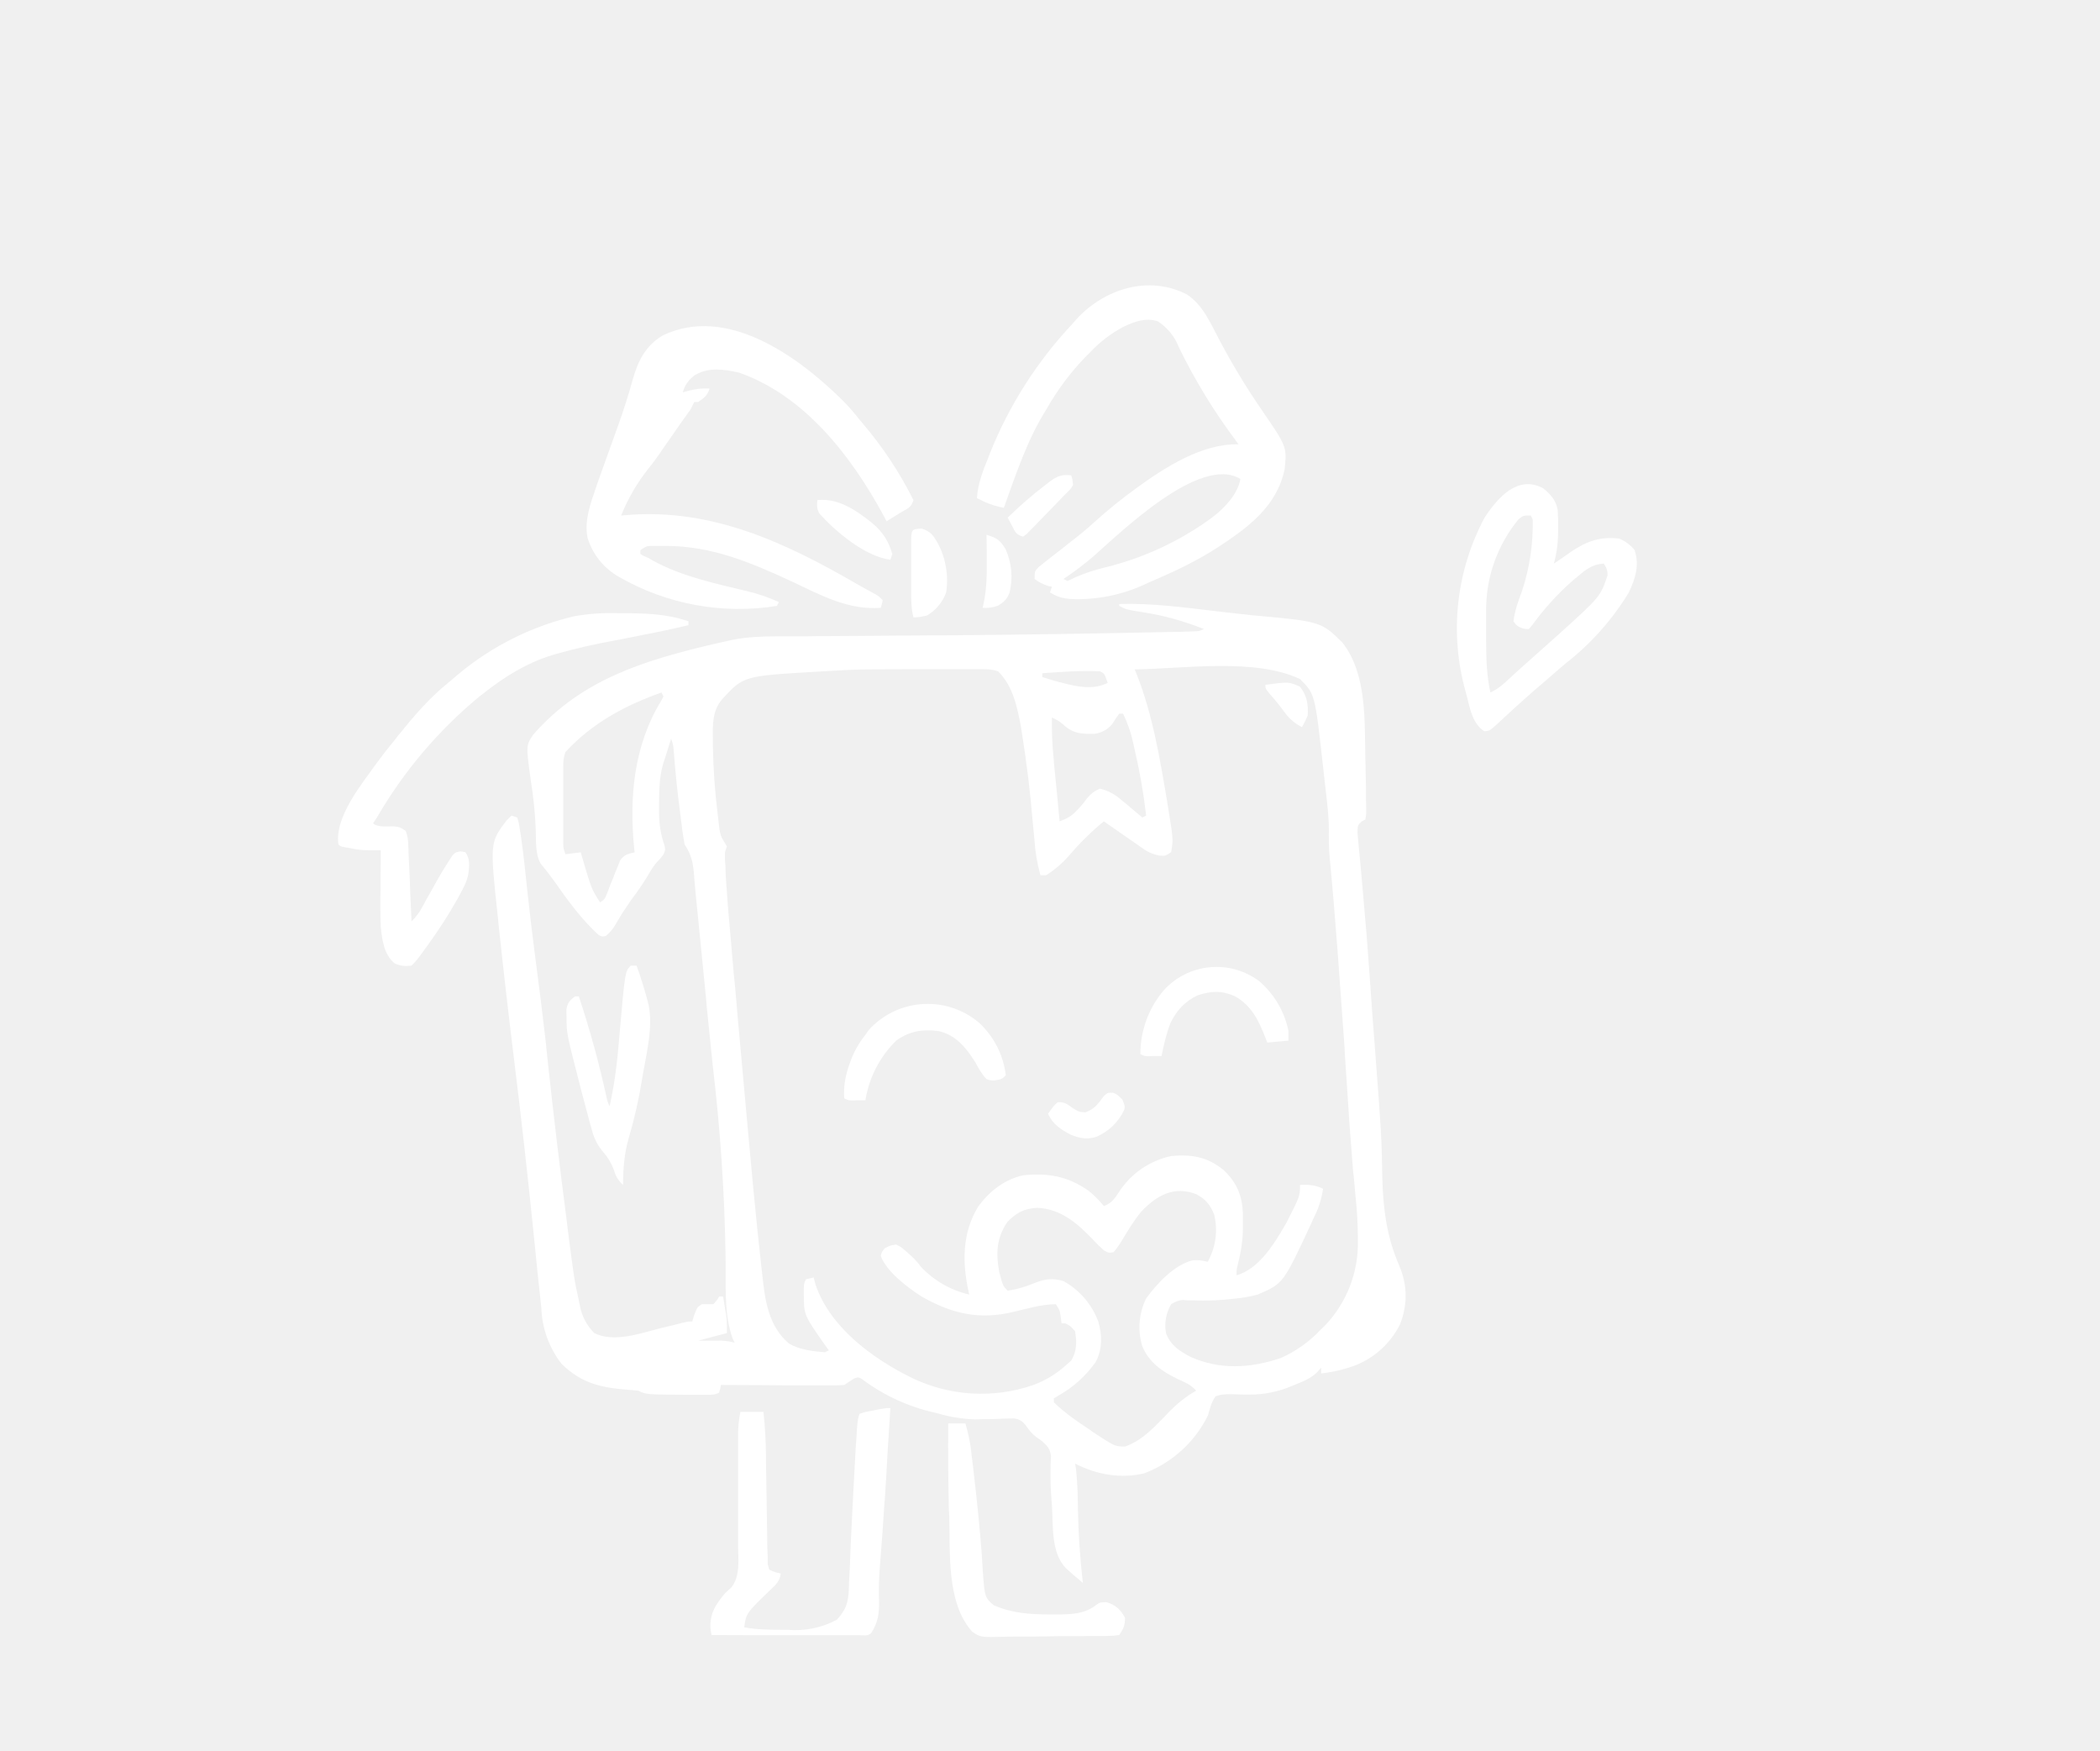
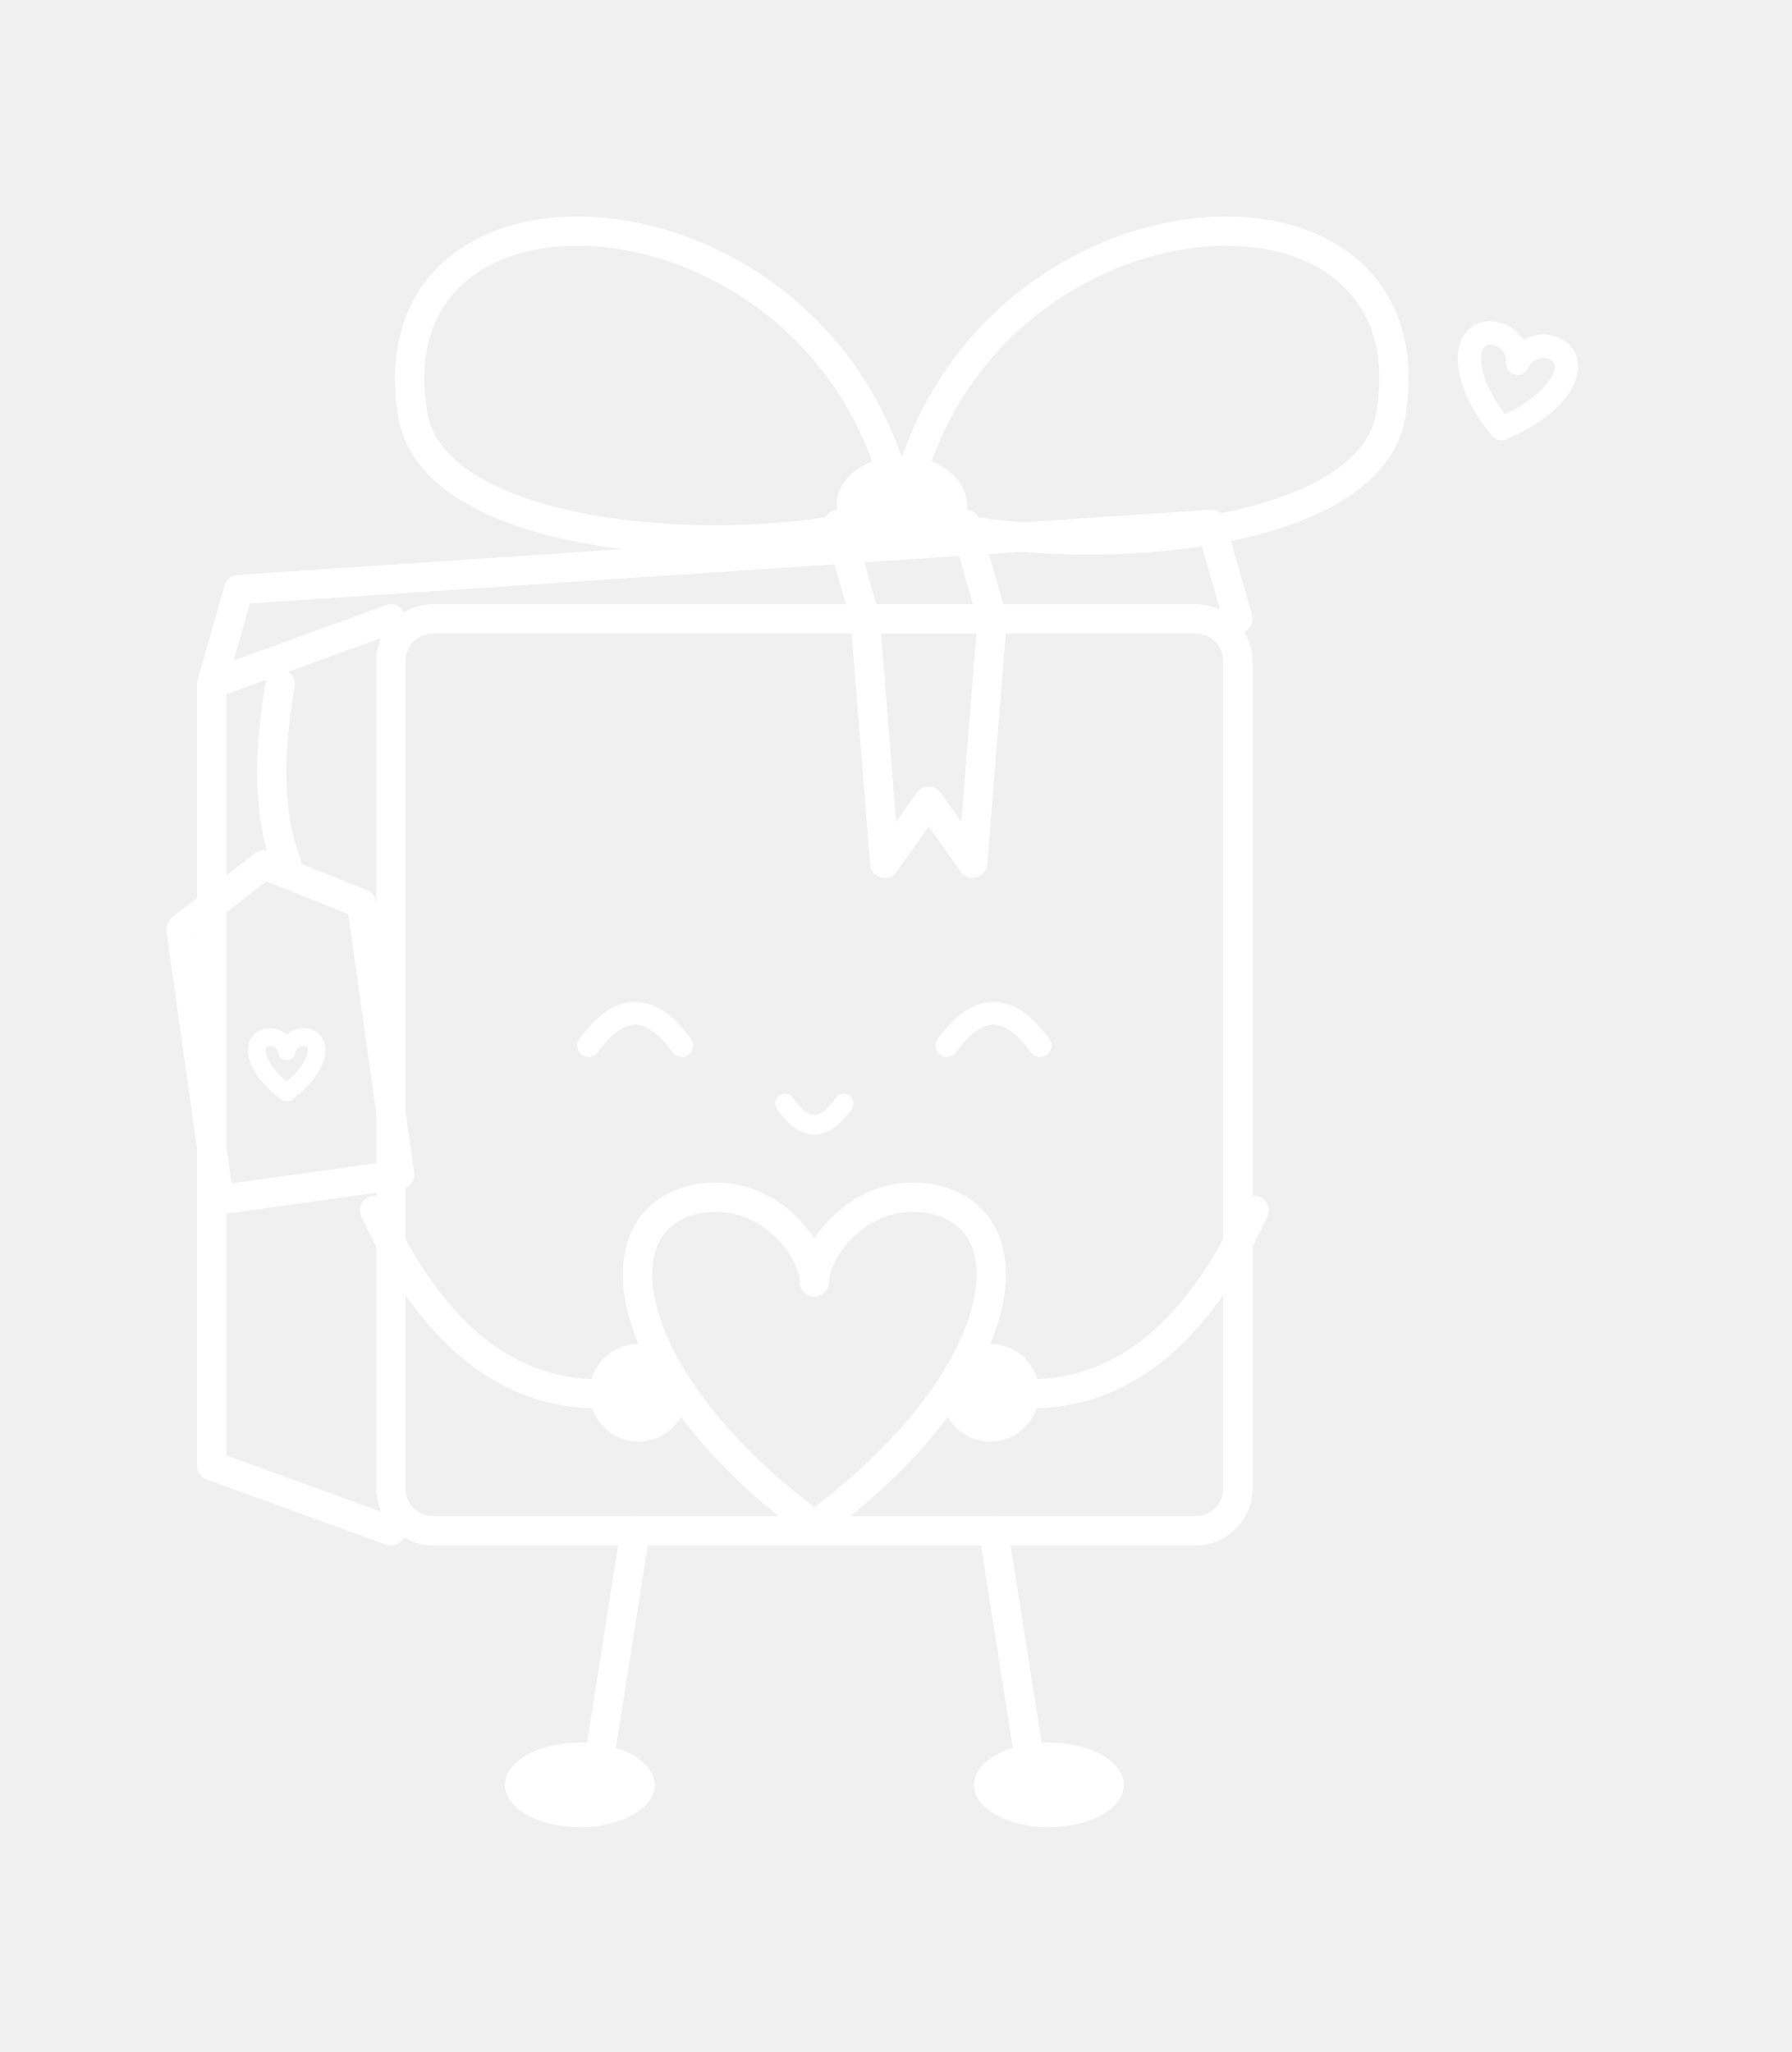
- <svg xmlns="http://www.w3.org/2000/svg" viewBox="0 0 1092 910" width="1092" height="910" role="img" aria-label="Símbolo Seu Mimo Studio">
-   <g id="simbolo" fill="#FFFFFF" transform="translate(36.0 36.0) scale(1)">
-     <path d="M581.2 117.1c8.2 5.3 12.2 14.8 16.6 23.1q10 19 22 36.5c13.4 19.5 13.4 19.5 12.2 31.3-4.1 19.4-19.2 30.4-35 40.7-10.2 6.6-21 11.8-32.1 16.6l-3.5 1.5a84 84 0 0 1-38 8.7c-5.3-.1-8.9-.7-13.4-3.5l1-3-1.7-.3q-4-1.2-7.3-3.7c0-4 0-4 2.1-6.2l3-2.4 1.6-1.3 5.3-4.1 1.8-1.4 1.8-1.4 1.7-1.4 3.6-2.8a164 164 0 0 0 10.1-8.5 256 256 0 0 1 22-17.8c14.8-10.8 34.2-23.2 53-22.7l-1.1-1.6a298 298 0 0 1-29.9-48.9 28 28 0 0 0-11-13.5c-6.4-2-12.2.2-18 3a66 66 0 0 0-17 13l-2.7 2.7a134 134 0 0 0-20 26.8c-10 15.7-16 34-22.3 51.5q-5-.9-9.8-3l-2.4-1.2-1.8-.8c.5-7.7 3.1-14.2 6-21.3l.7-1.9A215 215 0 0 1 522 132l1.7-2c14.7-16 37.8-23.1 57.5-12.9m-48.8 136.3Q525 259.7 517 265l2 1c1.8-.7 1.8-.7 4-1.8a91 91 0 0 1 15.2-5.1A157 157 0 0 0 593 234l2-1.5c6-4.6 12.8-12 14-19.5-20.8-12.8-62.2 27.7-76.6 40.4M401.6 171.6q4.5 4.4 8.4 9.4l2.5 3a197 197 0 0 1 26.5 40c-1.3 3.8-2.5 4.1-5.9 6q-4 2.4-8.1 5l-1.5-2.9c-16.8-31-41-62.4-75.2-74.4-8-1.7-15.8-3-23.1 1.4-3.3 2.5-5 5-6.2 8.9l3.6-1c3.6-.9 6.7-1.2 10.4-1-1.2 3.7-2.8 4.8-6 7h-2l-2 4-4.6 6.4-9.9 14.2q-3.3 5-7 9.6A97 97 0 0 0 287 232l2.4-.2c44.3-3.8 82.5 14 120 35.7q4.9 2.8 9.8 5.4c1.8 1.1 1.8 1.1 3.8 3.1-.4 2.1-.4 2.1-1 4-17 1.2-31-6.5-45.8-13.5-21.6-10-41.7-18.6-65.8-18.7h-8.2c-2.2.2-2.2.2-5.2 2.2v2c1.6 1 1.6 1 4 2l2.6 1.5c15.1 8.2 32.1 11.8 48.8 15.8A87 87 0 0 1 369 277l-1 2a125 125 0 0 1-82.3-15.2 35 35 0 0 1-16.2-20.3c-1.7-8.9 1.5-17.6 4.4-26l1.2-3.5 10.4-29q4.2-11.7 7.5-23.6c2.7-9.7 6.7-17.7 15.6-23 33.3-16 70.2 10.8 93 33.2" />
-     <path d="M521 211c.7 2.3.7 2.3 1 5-1 1.9-1 1.9-2.8 3.7l-2 2-2.2 2.3-2.3 2.4-7.5 7.7-2.5 2.6-2.5 2.5-2.2 2.3-2 1.5c-3.7-1.2-4-2.2-5.7-5.6L489 235l-1-1.9q9.4-9.2 19.9-17.2l1.9-1.5c3.8-2.8 6.4-3.9 11.2-3.3M766.3 217.7c4 3.3 6.7 6.2 7.7 11.3q.3 4.5.2 9.2v2.4A61 61 0 0 1 772 257l3-2 4-2.8 2-1.4c8-5.4 15.2-8 25-6.8q4.8 2 8 6c2.6 8 .4 14.7-3 22a137 137 0 0 1-33 37l-3.4 2.9-5.4 4.7a645 645 0 0 0-23 20.4l-4 3.7c-3.6 3.2-3.6 3.2-6.3 3.5-6-3.8-7.4-11.3-9-17.7l-.8-3a122 122 0 0 1 10-90.6c6.7-10.1 17-22 30.1-15.2M753.6 234a74 74 0 0 0-16.8 48.6v15.2c0 9 .3 17.4 2.2 26.2 3.7-1.7 6.3-3.9 9.3-6.7q4.8-4.5 9.8-8.9l15.5-13.8c22.6-20.4 22.6-20.4 26.3-31.4.1-2.6-.5-4-1.9-6.2-6.1.3-9.5 3.2-14 7l-2.4 2a142 142 0 0 0-20.8 22.9L759 291a9 9 0 0 1-6.7-2.3L751 287c.7-5.6 2.5-10.6 4.5-15.9A110 110 0 0 0 761 234l-1-2c-4 0-4 0-6.4 2M389 224c10.9-1.2 20.2 5.3 28.4 11.8 5.6 4.7 8.5 9.2 10.6 16.2l-1 3c-13.3-1.8-28.3-14.5-36.9-24-1.4-2.5-1.3-4.2-1.1-7M443.3 238.8c4.7 1.5 6 3.5 8.4 7.7A41 41 0 0 1 456 272a23 23 0 0 1-10 12c-3.8.8-3.8.8-7 1-1.2-4.7-1.2-9.2-1.2-14v-24c0-7.9 0-7.9 5.4-8.2M477 242c5.4 1.7 7.2 2.8 10 7.7a35 35 0 0 1 2 22.3c-1.5 3.6-2.6 4.7-5.9 6.8a18 18 0 0 1-8.1 1.2l.4-2c1.7-7.7 1.8-15.2 1.7-23.2v-3.7zM546 278c17-.5 33.9 1.8 50.8 3.8l17.8 2c36.3 3.3 36.3 3.3 47.4 14.2 13 16.4 11.5 41.2 12 61l.1 4 .2 10.6v4.2l.1 5.9v3.5l-.4 2.8-2 1.1c-2 1.9-2 1.9-2.1 5.8l.7 8 .6 6 1.2 13.3.6 7q1.8 19.3 3.1 38.6l.5 7 1 14.3 1.1 14.3c3.7 48.8 3.7 48.8 4.1 70.8.4 16.4 2.3 30.9 8.9 46q6.3 15 .3 30.3a44 44 0 0 1-27.7 22.8A72 72 0 0 1 651 678v-3l-2 2.3c-3.3 3.2-7 4.7-11.2 6.4l-2.2.9A55 55 0 0 1 614 689H611l-6.5-.2c-3 0-5.5 0-8.4 1.1-2.2 3.1-3 6.4-4 10a61 61 0 0 1-33 30c-12.2 3-25 .7-36-5l.5 3.5q.9 9.6.9 19.1.3 19.8 2.6 39.4l-3.3-2.8-1.9-1.6-1.8-1.6-1.7-1.5c-8-8-6.7-22.4-7.4-33l-.3-3.6q-.8-10.9-.2-21.9c-.5-4-2-5.3-5-8l-2.6-1.8c-2.6-2-3.6-3.4-5.4-6-2-2.4-3-3.1-6-3.7q-4.9 0-9.8.3l-7 .1-3.5.1a76 76 0 0 1-19.1-3l-2-.5a99 99 0 0 1-38.2-17.7c-1.8-.8-1.8-.8-3.9 0L403 684c-2.8.2-2.8.2-6.2.2H373l-11.5-.1-22.6-.1-.4 2-.6 2c-2.4 1.2-3.8 1.1-6.4 1.1h-8.8C300 689 300 689 296 687l-4.2-.4c-14.5-1.1-25-3-35.8-13.6a50 50 0 0 1-10.5-29l-1.5-14-.4-3.7-2.2-21.8q-4.6-45.4-10.2-90.6a4447 4447 0 0 1-8-69.8l-.3-3.2c-4.2-38.9-4.2-38.9 4.7-50.6l2.4-2.3 3 1q1 3.3 1.4 6.8l.4 2.4c1.5 9.9 2.4 19.8 3.5 29.7q1.8 16.8 4 33.5 3 22.5 5.6 45.2l.2 2.2 1.2 11.3q4.2 38.6 9.2 77l.8 6.6c3.3 25.5 3.3 25.5 5.8 36.9l.4 2A27 27 0 0 0 273 657c10.3 5.2 24.1.1 34.8-2.6l6-1.4 5.4-1.4c2.8-.6 2.8-.6 4.8-.6l.8-2.8c1.7-4.6 1.7-4.6 4.2-6.2h6c1.8-2 1.8-2 3-4h2l1 6.1.6 3.5c.4 3.4.4 3.4.4 9.4l-15 4h9.5q4.8-.3 9.5 1l-1-2.1c-4.8-13.1-3.4-29-3.7-42.8a969 969 0 0 0-6.7-99.4l-3-29.4-.2-2.2-.4-4.5-4.2-42.4-1-10-.8-9-.2-2.6c-.5-5.7-1.6-9.8-4.8-14.6l-1-6-.5-3.8-.5-4-.5-4a553 553 0 0 1-3.1-30.1l-.2-2.2c-.2-1.9-.2-1.9-1.2-4.9l-2.4 7.6-.7 2.2-.7 2.1-.6 2c-1.8 6.7-1.8 13.4-1.9 20.3v3.2c0 6.6.7 12 2.9 18.3.4 2.3.4 2.3-.6 4.5-1.4 1.9-1.4 1.9-3.2 3.8-2 2.1-3.2 4.3-4.7 6.8a140 140 0 0 1-9 13.2l-4.5 6.7-1.2 2-2.2 3.7a21 21 0 0 1-5.2 6.2c-2 .4-2 .4-3.8-.6-8.9-8.2-16-17.9-22.9-27.8q-3.4-4.7-7.2-9.3c-2.8-5-2.3-11.7-2.5-17.3q-.5-13.1-2.6-26c-2.5-18.1-2.5-18.1 1.3-23.7 25.3-29 58.5-38.8 94.7-47.3l9-2c7.9-1.5 15.6-1.8 23.6-1.8h14.6l8-.1 16.8-.1 41.4-.3h6.5q59.4-.5 118.8-1.8h2.2l5.7-.2 3-.1c2.4-.2 2.4-.2 4.4-1.2-10.4-4.1-20.5-7-31.6-8.7-8.7-1.4-8.7-1.4-12.4-3.3zm-154 35-3.3.2c-38 2.2-38 2.2-49.1 14.2-5.3 6.2-5 13.4-4.9 21v3.4a333 333 0 0 0 2.5 35.5c1.2 10.8 1.2 10.8 3.4 14.4l1.4 2.3-1 3v4.3l.2 2.5.1 2.9.1 3q1.1 16.9 2.7 33.7l.6 7q.7 9 1.7 18.3l1.3 15.2c8.7 96.3 8.7 96.3 12.2 128.6l.5 4.3c1.4 13.3 3.2 26.6 13.9 35.7 5.6 3.2 12.3 4 18.7 4.5l2-1-1.4-1.9C382 647.6 382 647.6 382 637v-3.2c.1-2.7.1-2.7 1.1-4.7l4-1 1 3.8c7.5 22 29.2 38 49.2 48a83 83 0 0 0 64.1 4.1A52 52 0 0 0 518 674l3-2.6c3-5 3-9.7 2-15.4-2.4-2.7-2.4-2.7-5-4h-2l-.4-3.3c-.6-3.7-.6-3.7-2.6-6.7-7.5.1-14.8 2.3-22 4-17.8 4.3-32 1-47.8-8-7.4-4.8-17.9-12.6-21.2-21 .5-2.1.5-2.1 2-4 2.8-1.5 2.8-1.5 6-2 2.6 1.3 2.6 1.3 5 3.4l2.6 2.3q3 2.7 5.3 5.9A50 50 0 0 0 468 637l-.4-1.8c-3.3-15.2-3.2-30.5 5.1-44 5.9-8 13.6-14 23.3-16.2 13-1.3 23.1.4 34 8q4.5 3.6 8 8c4-1.5 5.5-3.7 7.8-7.2A43 43 0 0 1 573 565c10.7-1 19 .4 27.4 7.4 6.7 6.4 9.5 13 9.9 22.3v7.6c0 6.6-1 12.6-2.6 19-.7 2.7-.7 2.7-.7 5.7 12-3.4 20.1-17.2 26-27.4 7-13.8 7-13.8 7-19.6 4.5-.2 7.9 0 12 2a48 48 0 0 1-5 15.4l-1.2 2.7c-14.5 31.2-14.5 31.2-27.8 36.9q-4.5 1.2-9.1 1.8l-2.6.3q-11.2 1.4-22.5.9h-2.5l-2.2-.2c-2.5.2-4 1-6.1 2.2a22 22 0 0 0-2.7 15c2.3 6.3 6.9 9.3 12.6 12.3 15.3 7 31.4 6 47.1.7a64 64 0 0 0 21-15l2.1-2a62 62 0 0 0 17-44v-2.2q-.1-10.3-1.2-20.6l-1-11-.3-2.4-2-26.2-.7-11-1.6-24-.1-2.5-3.7-51.3-.5-6.2q-1.4-18.6-3.1-37-1-8.3-.9-16.5c.2-9-1-17.7-2-26.5l-1-8.9c-4.2-37.9-4.2-37.9-12-45.7-23.7-11.1-60.6-5.3-86-5l1 2.3c8.4 21.3 12.1 43.8 15.9 66.3l.6 3.8c2.6 15.9 2.6 15.9 1.5 22.6-3 2-3 2-6.3 1.8-3.9-.9-6.1-2-9.3-4.3l-3.1-2.2-1.6-1.1-7.2-5-7.5-5.2a137 137 0 0 0-17.4 17q-5.5 6.5-12.6 11h-3q-2.5-9.1-3.1-18.5l-.6-6.2-.3-3.2q-1.9-23-5.6-46l-.5-3.2c-1.9-10.3-4.2-21.4-11.9-28.9-3-1-5-1.1-8.2-1.1h-26.1c-37.9 0-37.9 0-56.7 1.1m114 1v2l6.6 2 3.8 1c7.6 2 16.2 3.8 23.6 0-1.7-4.9-1.7-4.9-4-6-10-.5-20 .3-30 1m-198 10c-19 6.7-36.2 16-50 31-1 2.9-1.1 4.6-1.1 7.6V403c.1 2.1.1 2.1 1.1 5.1l8-1 .5 1.8c5 17.1 5 17.1 9.5 24.2 2.8-1.4 3-3.1 4.2-6l1.2-3.2q1.4-3.2 2.6-6.5l1.3-3.1 1.1-2.9c2.1-3 4-3.5 7.6-4.3l-.2-1.9c-2.7-26.8-.2-53.8 14.2-77.2l1-1.9zm238 11q-1.9 2.5-3.5 5.2a14 14 0 0 1-9.5 5.3c-7 .1-11.2-.2-16.3-5a22 22 0 0 0-5.7-3.5q-.2 10.8.9 21.5l.2 2.8.9 8.9.6 6L515 391c3.6-1.4 6-2.5 8.6-5.3l1.8-1.9q2-2.1 3.7-4.6c2.2-2.5 3.8-4 6.9-5.2a25 25 0 0 1 11 5.8l2.6 2.1 8.4 7.1 2-1a301 301 0 0 0-6-34.4l-.7-3.2A68 68 0 0 0 548 335zm11.6 258.7c-4 4.8-7.2 10.2-10.4 15.5a37 37 0 0 1-4.2 5.8c-2.5.4-2.5.4-5-1q-3-2.7-5.7-5.6c-8-8.4-16.7-16-29-16.5-6.7.4-10.8 2.5-15.5 7.4-5.6 8.3-6 16.1-4.2 26 1.9 7.2 1.9 7.2 4.4 9.7 5.2-.8 9.7-2.2 14.5-4.2 5.2-2 9.2-2.4 14.5-.8a40 40 0 0 1 18.1 21c2.1 7.2 2.2 14.3-1.3 21a59 59 0 0 1-19.9 17.8L512 691v2c5.6 5.5 12.2 10 18.7 14.3l1.8 1.3c11.3 7.4 11.3 7.4 16.6 7.4 9.3-3.2 16.5-11.5 23.2-18.4 4.2-4.2 8.5-7.7 13.7-10.6-2.7-3.2-5.9-4.4-9.6-6.1-8-3.8-15.1-8.7-18.5-17.3A34 34 0 0 1 560 639c5.6-7.7 14.7-17.5 24.2-19.8 2.8-.2 5 0 7.8.8a34 34 0 0 0 3.4-24.5c-2-5.1-4.4-8-9.2-10.6-11.5-4.6-20.5.4-28.6 8.8M333 645l1 3Zm-1 3 1 2Zm325 19 1 2Z" />
-     <path d="M285.8 282.8h2c11.7 0 23 .3 34.2 4.2v2q-11.7 2.8-23.4 5l-2.9.6-11.7 2.3a317 317 0 0 0-30.9 7.1l-2.4.7c-12.8 4-24.2 11-34.7 19.3l-2.6 2a233 233 0 0 0-53.4 63l-2 3c2.3 2.3 7.8 1.5 10.9 1.6 3.1.4 3.1.4 6.1 2.4 1 2.7 1.2 4.6 1.3 7.4l.1 2.7.1 2.8.6 12.3.2 6.3.7 15.5c2.6-2.5 4.2-4.8 5.9-8l1.6-3 3.4-6q4.1-7.6 8.7-14.7l1.6-2.5c1.8-1.8 1.8-1.8 4.4-2.2l2.4.4c2.6 3.7 2 7.3 1.5 11.6-.8 3.9-2.5 7-4.4 10.5l-1.2 2.2a244 244 0 0 1-15 23.4c-6.2 8.6-6.2 8.6-8.9 11.3-3.4.4-5.6.2-8.7-1.1-5.7-4.7-6.5-12-7.3-18.9q-.4-10.3-.1-20.7v-5.6l.1-13.7h-6.7q-4.5 0-8.8-1l-3-.5c-2.5-.5-2.5-.5-3.5-1.5-2.2-14.3 12.5-31.9 20.4-43q4.1-5.6 8.6-11l2.2-2.8c7.9-9.8 16-19.3 25.8-27.2l1.6-1.3A147 147 0 0 1 260 285l2.4-.6a109 109 0 0 1 23.4-1.6M640 321c3.6 4.7 4.4 9.1 4 15-1.5 3.4-1.5 3.4-3 6a25 25 0 0 1-9-7.7q-3.5-4.8-7.5-9.3c-2.5-3-2.5-3-2.5-5 12.2-1.6 12.2-1.6 18 1M292 466h3q3 8.2 5.3 16.7l1 3.8c2.3 11.5-1 24.5-3 36l-.4 2.4a247 247 0 0 1-7 30.9c-2.3 8-2.9 15.9-2.9 24.2a15 15 0 0 1-4.7-7.6c-1.5-3.9-3.1-6.6-5.8-9.7a27 27 0 0 1-5.5-10.5l-1-3.5-4.6-17.2-1.5-5.9c-6.3-24.5-6.3-24.5-6.3-33.2l-.1-3.4c.6-3.6 1.6-4.8 4.5-7h2a513 513 0 0 1 14.5 52.9 13 13 0 0 0 1.5 4.1c2.7-11.8 4-23.4 5-35.4 3-34.6 3-34.6 6-37.6M618.8 474.1A46 46 0 0 1 634 500v5l-11 1-.9-2.3c-3.5-9-7.2-16.9-16-21.8-6.7-3-12.2-2.8-19.2-.5-6.6 3-11 7.8-14.2 14.3-2.2 5.6-3.5 11.4-4.7 17.3h-4.4l-2.4.1c-2.2-.1-2.2-.1-4.2-1.1a51 51 0 0 1 12-33 37 37 0 0 1 49.8-4.9M471 494l2 1.6a44 44 0 0 1 14 27.4c-2 2-2 2-5.7 2.7-2.2 0-2.2 0-4.3-.7-2.6-2.7-4.2-5.8-6-9-4.7-7.5-10.1-14-19-16-8.5-1-15 0-22 5a56 56 0 0 0-16 31h-4.4l-2.4.1c-2.2-.1-2.2-.1-4.2-1.1-.4-5.7.4-10.5 2.1-16l.7-2a48 48 0 0 1 8.2-15l1.8-2.6A41.4 41.4 0 0 1 471 494M542.6 532c2.4 1 2.4 1 5 3.6 1.4 3.4 1.4 3.4 1 5.4q-4.6 9.6-14.5 14c-4.7 1.5-8.5.8-13.1-1-5.2-2.7-9.6-5.5-12-11 3-4.2 3-4.2 5-6 3.6-.2 5 1 7.9 3.1 3.1 1.9 3.1 1.9 6.5 2.2 4.7-1.7 6.7-4.5 9.6-8.5 2-1.8 2-1.8 4.6-1.7M427 696l-1.5 23.7-.6 11-.8 12.8-.2 2q-1 16.1-2.3 32-.8 9.4-.5 18.6c.2 6.3-.5 11.5-4.1 16.9-1.7 1.7-4 1.1-6.3 1.1H363L334 814a20 20 0 0 1 2.3-15.3c2.3-3.6 4.4-6.5 7.8-9.2 5.1-6 3.7-15.2 3.7-22.7v-57q0-5.9 1.2-11.8h12q1.2 11.2 1.3 22.4v3.5l.2 11.2.4 24.8.1 8.6.2 4.6v4l.8 2.9c3 1.4 3 1.4 6 2-.5 4.1-2.7 6-5.6 8.7-12.4 12-12.4 12-13.4 19.3 6.4 1.2 12.6 1.2 19.1 1.3h3.5a46 46 0 0 0 25.5-5.2c4.8-5.2 6-8.8 6.3-15.9l.1-3.5.2-3.8.2-4 .5-12.8q1.2-25 2.6-50l.3-3.8.2-3.5.2-3.1c.5-4.6.5-4.6 1.3-6.7 3-1 3-1 7-1.7l3.8-.8c3.2-.5 3.2-.5 5.2-.5M457 704h9q2.1 6.9 3 14.2l.2 2 .8 6.4.5 4.5q2.4 20.3 4 40.5l.2 3.4.4 6.6c1 12.8 1 12.8 5.6 16.9 9.6 4.2 19 4.8 29.4 4.8h3.4c7.3 0 14.7-.2 20.6-5 1.9-1.3 1.9-1.3 5.3-1.4 4.7 1.5 7.2 3.7 9.6 8.1 0 4-.7 5.6-3 9-3 .4-3 .4-7 .5H530l-5 .1h-10.3l-13.2.2h-10.1l-5 .1c-12.5.3-12.5.3-16.8-2.6-13.6-15-11.4-41.3-12-60.2l-.2-3.8q-.5-22.2-.3-44.3" />
+ <svg xmlns="http://www.w3.org/2000/svg" viewBox="60 0 1100 1260" width="1100" height="1260" role="img" aria-label="Seu Mimo Studio">
+   <g id="simbolo">
+     <rect x="300" y="380" width="520" height="560" rx="26" fill="none" stroke="#FFFFFF" stroke-width="18" stroke-linecap="round" stroke-linejoin="round" />
+     <path d="M300,380 L190,420 L190,900 L300,940" fill="none" stroke="#FFFFFF" stroke-width="18" stroke-linecap="round" stroke-linejoin="round" />
+     <path d="M190,420 L206.5,362 L803.5,322 L820,380" fill="none" stroke="#FFFFFF" stroke-width="18" stroke-linecap="round" stroke-linejoin="round" />
+     <path d="M591.2,380 L574.7,322" fill="none" stroke="#FFFFFF" stroke-width="18" stroke-linecap="round" stroke-linejoin="round" />
+     <path d="M669.2,380 L652.7,322" fill="none" stroke="#FFFFFF" stroke-width="18" stroke-linecap="round" stroke-linejoin="round" />
+     <path d="M591.2,380 L669.2,380 L657.2,530 L630.2,492 L603.2,530 Z" fill="none" stroke="#FFFFFF" stroke-width="18" stroke-linecap="round" stroke-linejoin="round" />
+     <path d="M613.7,316 C573.7,106 283.7,86 313.7,256 C328.7,336 523.7,346 613.7,316 Z" fill="none" stroke="#FFFFFF" stroke-width="18" stroke-linecap="round" stroke-linejoin="round" />
+     <path d="M613.7,316 C653.7,106 943.7,86 913.7,256 C898.7,336 703.7,346 613.7,316 Z" fill="none" stroke="#FFFFFF" stroke-width="18" stroke-linecap="round" stroke-linejoin="round" />
+     <ellipse cx="613.7" cy="310" rx="40" ry="30" fill="#FFFFFF" />
+     <path d="M232,420 Q220,490 236,530" fill="none" stroke="#FFFFFF" stroke-width="18" stroke-linecap="round" stroke-linejoin="round" />
+     <path d="M236,530 L292,562 L292,730 L180,730 L180,562 Z" fill="none" stroke="#FFFFFF" stroke-width="18" stroke-linecap="round" stroke-linejoin="round" transform="rotate(-8 236 630)" />
+     <path d="M236,670.9 C215.1,655.5 212.9,637.9 225.0,636.8 C231.6,636.36 236,642.3 236,645.6 C236,642.3 240.4,636.36 247.0,636.8 C259.1,637.9 256.9,655.5 236,670.9 Z" fill="none" stroke="#FFFFFF" stroke-width="10.8" stroke-linejoin="round" />
+     <path d="M421.4,642.0 Q450.0,602.4 478.6,642.0" fill="none" stroke="#FFFFFF" stroke-width="14.0" stroke-linecap="round" />
+     <path d="M641.4,642.0 Q670.0,602.4 698.6,642.0" fill="none" stroke="#FFFFFF" stroke-width="14.0" stroke-linecap="round" />
+     <path d="M542.0,677.6 Q560.0,703.6 578.0,677.6" fill="none" stroke="#FFFFFF" stroke-width="12.0" stroke-linecap="round" />
+     <path d="M560.0,936.7 C436.5,845.7 423.5,741.7 495.0,735.2 C534.0,732.6 560.0,767.7 560.0,787.2 C560.0,767.7 586.0,732.6 625.0,735.2 C696.5,741.7 683.5,845.7 560.0,936.7 Z" fill="none" stroke="#FFFFFF" stroke-width="18" stroke-linejoin="round" />
+     <path d="M290,743.2 Q350,873.2 455.0,853.2" fill="none" stroke="#FFFFFF" stroke-width="18" stroke-linecap="round" stroke-linejoin="round" />
+     <path d="M830,743.2 Q770,873.2 665.0,853.2" fill="none" stroke="#FFFFFF" stroke-width="18" stroke-linecap="round" stroke-linejoin="round" />
+     <circle cx="452.0" cy="855.2" r="30" fill="#FFFFFF" />
+     <circle cx="668.0" cy="855.2" r="30" fill="#FFFFFF" />
+     <path d="M450,940 L428,1080" fill="none" stroke="#FFFFFF" stroke-width="18" stroke-linecap="round" stroke-linejoin="round" />
+     <path d="M670,940 L692,1080" fill="none" stroke="#FFFFFF" stroke-width="18" stroke-linecap="round" stroke-linejoin="round" />
+     <ellipse cx="416" cy="1096" rx="46" ry="26" fill="#FFFFFF" />
+     <ellipse cx="704" cy="1096" rx="46" ry="26" fill="#FFFFFF" />
+     <path d="M990,264.2 C955.8,239.0 952.2,210.2 972.0,208.4 C982.8,207.68 990,217.4 990,222.8 C990,217.4 997.2,207.68 1008.0,208.4 C1027.8,210.2 1024.2,239.0 990,264.2 Z" fill="none" stroke="#FFFFFF" stroke-width="14.4" stroke-linejoin="round" transform="rotate(14 990 230)" />
  </g>
</svg>
